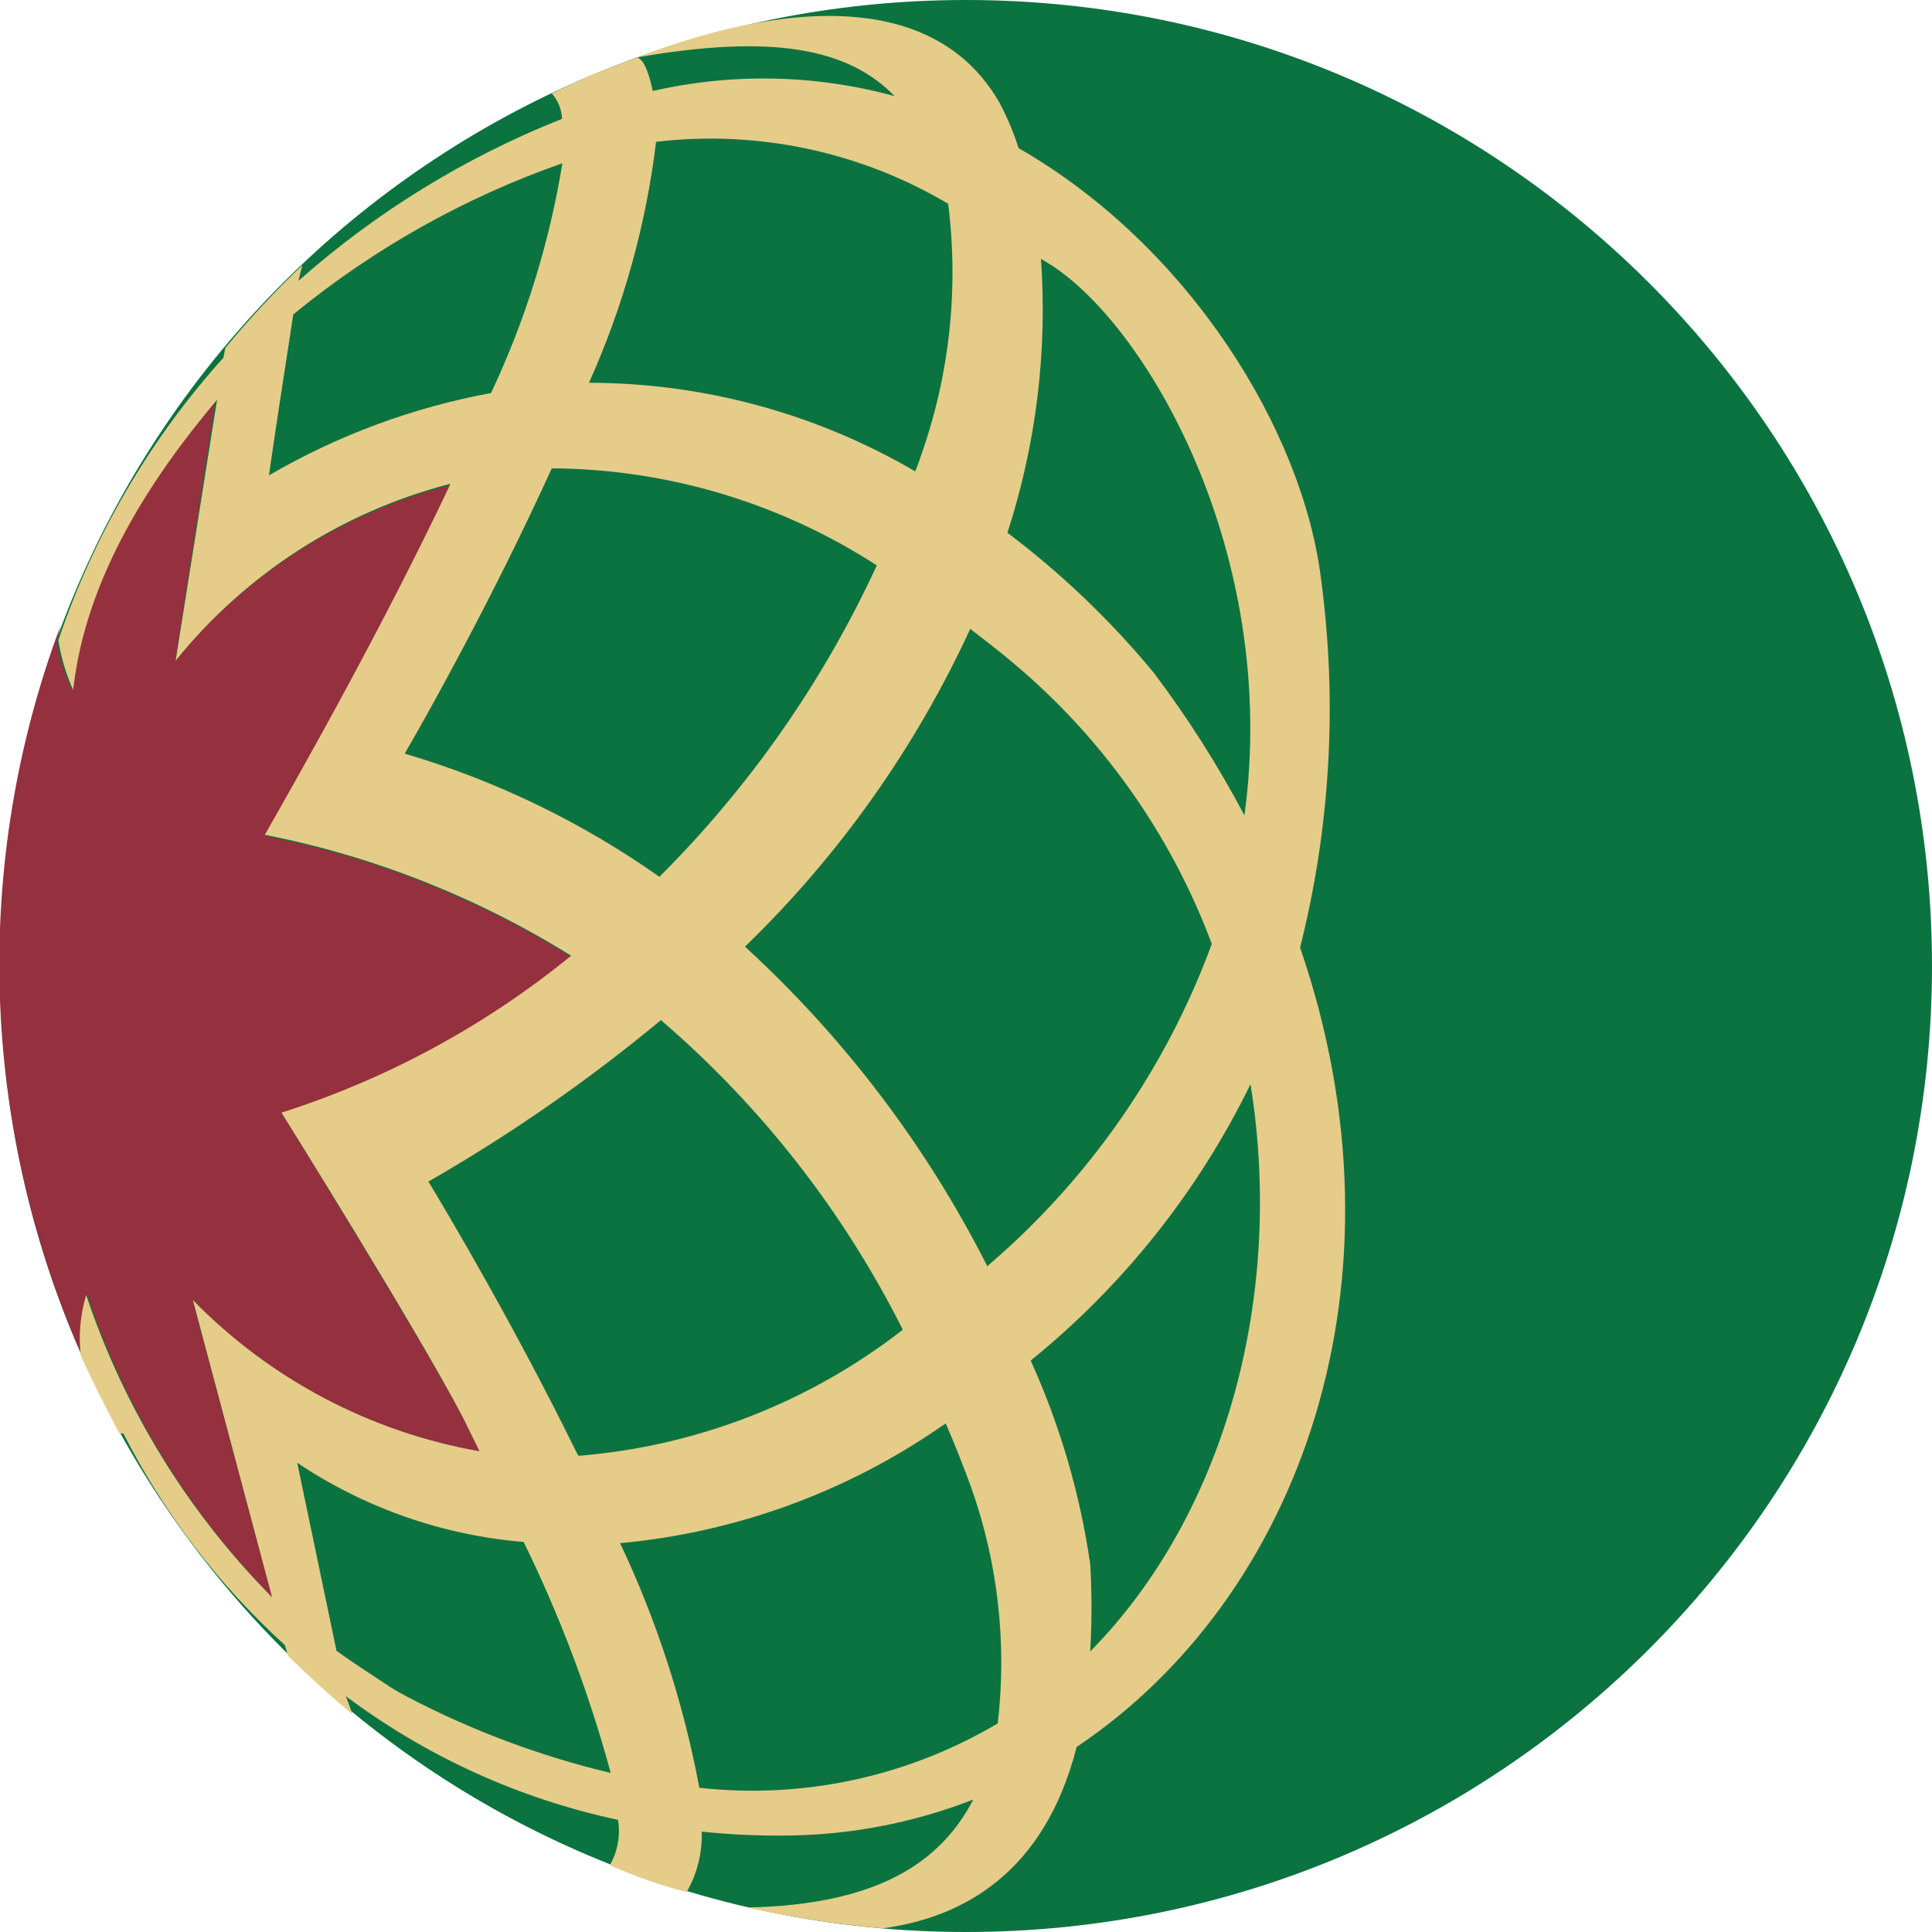
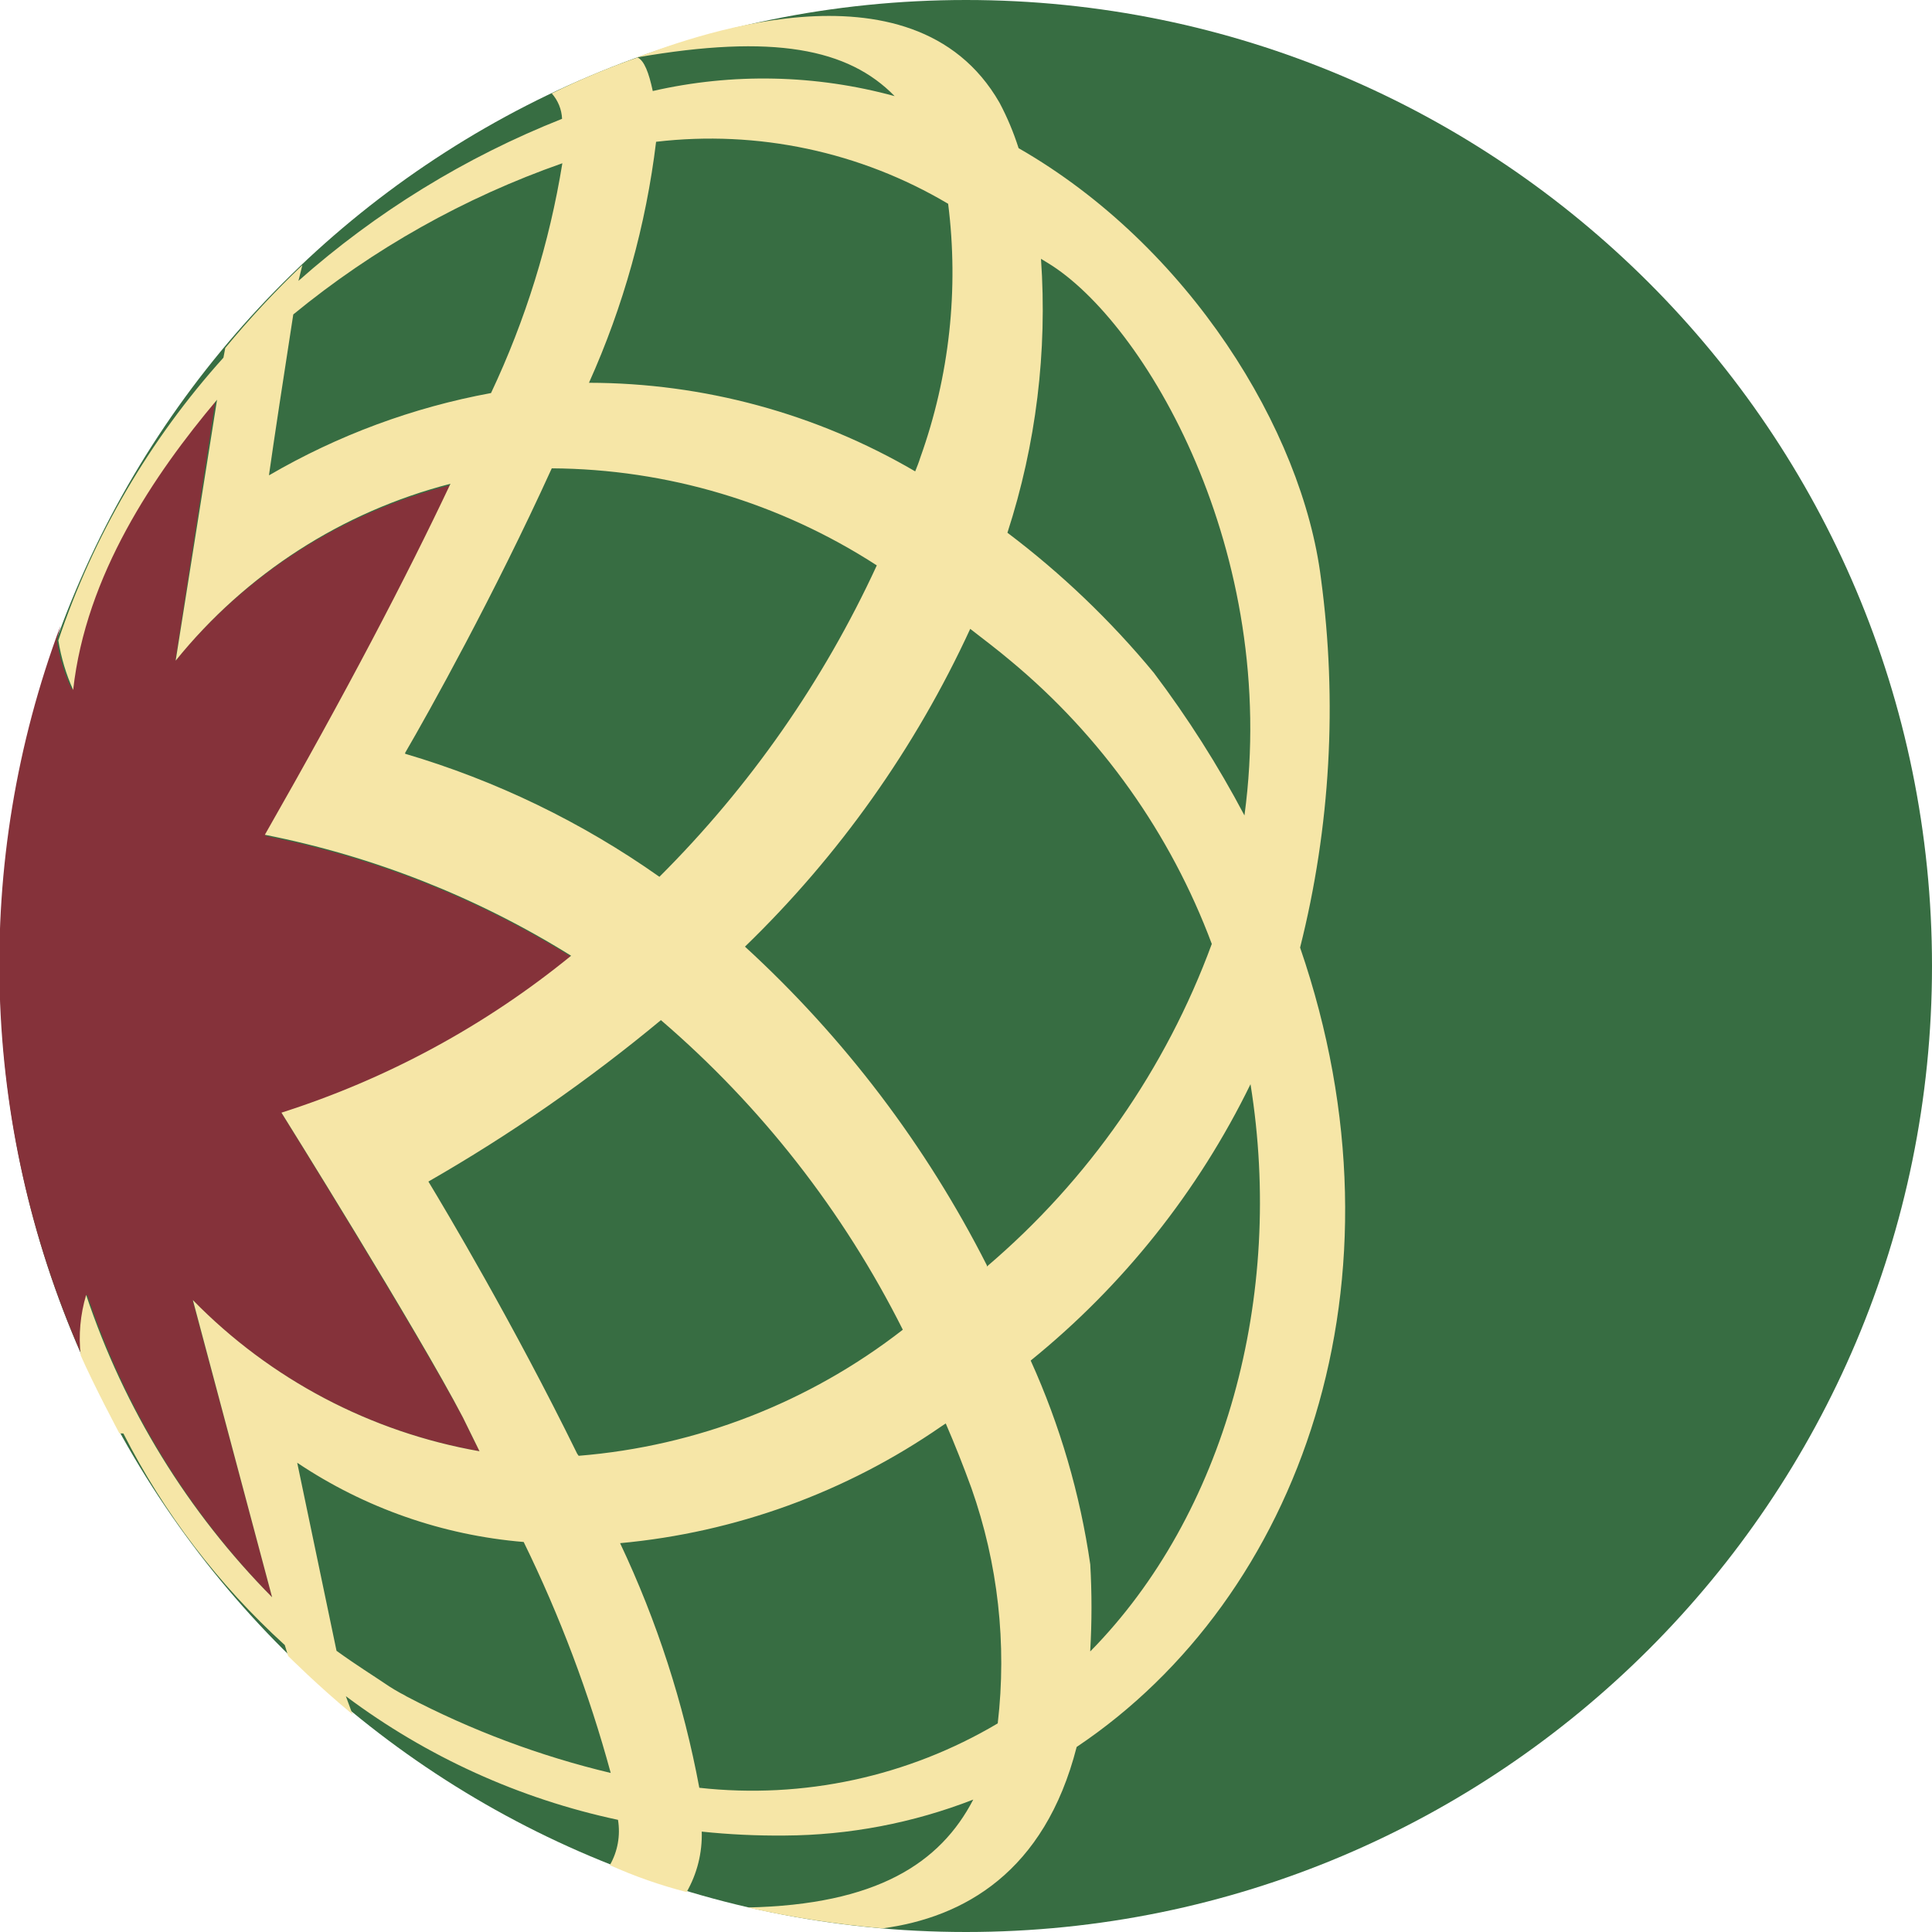
- <svg xmlns="http://www.w3.org/2000/svg" viewBox="0 0 63.9 63.9" width="63.9" height="63.9">
-   <defs />
-   <path d="M0,31.95a31.95,31.95 0,1 1,63.9 0,31.95 31.95,0 1,1 -63.9,0" fill="#0b7340" />
-   <path d="M15.86,48c-0.18,-0.35 -0.35,-0.7 -0.53,-1.08 -1.52,-2.86 -6,-10.08 -6,-10.08a29.2,29.2 0,0 0,9.57 -5.19,30.2 30.2,0 0,0 -10.12,-4c2.69,-4.72 4.67,-8.52 6.13,-11.61a17.26,17.26 0,0 0,-9.11 5.81l1.33,-8.63c-2.07,2.47 -4.34,5.8 -4.75,9.6a6.2,6.2 0,0 1,-0.5 -1.64s0.05,-0.18 0.12,-0.48a32,32 0,0 0,0.7 24.11,5.3 5.3,0 0,1 0.18,-2A26,26 0,0 0,9 52.83L6.37,43a17.5,17.5 0,0 0,9.49 5" fill="#95303e" fill-rule="evenodd" />
-   <path d="M43,31.34a32.3,32.3 0,0 0,0.69 -12.21c-0.61,-4.9 -4.37,-11 -10,-14.23a9,9 0,0 0,-0.63 -1.5c-2.9,-5.06 -10.63,-2 -12,-1.5 4.53,-0.79 7,-0.29 8.53,1.28a16.4,16.4 0,0 0,-8 -0.17c-0.13,-0.61 -0.28,-1 -0.5,-1.11a25,25 0,0 0,-2.84 1.19,1.35 1.35,0 0,1 0.34,0.84 29.6,29.6 0,0 0,-8.72 5.36l0.13,-0.52a31,31 0,0 0,-2.55 2.74l-0.06,0.32a26.65,26.65 0,0 0,-5.46 9.35,6.5 6.5,0 0,0 0.49,1.64c0.42,-3.8 2.68,-7.13 4.76,-9.6l-1.37,8.63A17.2,17.2 0,0 1,14.9 16c-1.46,3.09 -3.45,6.9 -6.14,11.61a30.2,30.2 0,0 1,10.13 4,29.2 29.2,0 0,1 -9.58,5.19s4.51,7.22 6,10.08l0.55,1.12a17.48,17.48 0,0 1,-9.48 -5L9,52.83a25.9,25.9 0,0 1,-6.15 -10,5 5,0 0,0 -0.18,2c0.4,0.92 1.28,2.58 1.28,2.58h0.13a24.4,24.4 0,0 0,5.34 7l0.11,0.36s1,1 2.13,1.93l-0.22,-0.6a23,23 0,0 0,9 4.09,2.27 2.27,0 0,1 -0.27,1.5 16,16 0,0 0,2.54 0.89,3.8 3.8,0 0,0 0.5,-2 24,24 0,0 0,2.74 0.13,17.4 17.4,0 0,0 6.24,-1.19C31.1,61.62 29,63 24.72,63.09a34.5,34.5 0,0 0,4.47 0.69c2.68,-0.36 5.36,-1.85 6.42,-6C43,52.83 46.79,42.37 43,31.34M34.43,8.56l0.23,0.14c3.19,1.94 7.68,9.54 6.5,18.27a35,35 0,0 0,-3 -4.72,28.7 28.7,0 0,0 -4.84,-4.63 23.9,23.9 0,0 0,1.11 -9.06M21.7,4.69a15.4,15.4 0,0 1,9.66 2.05,18.15 18.15,0 0,1 -0.92,8.39c-0.05,0.16 -0.11,0.31 -0.17,0.46a21.43,21.43 0,0 0,-10.79 -2.93,27.5 27.5,0 0,0 2.22,-7.97m-12.8,11c0.14,-1 0.52,-3.49 0.8,-5.29a29.3,29.3 0,0 1,8.9 -5,28.5 28.5,0 0,1 -2.36,7.6 22.8,22.8 0,0 0,-7.34 2.72ZM13.4,24.9c0.78,-1.34 2.93,-5.19 4.85,-9.41A20,20 0,0 1,29 18.7,35.6 35.6,0 0,1 21.81,29a28.7,28.7 0,0 0,-8.41 -4.07ZM13.4,56.08a6,6 0,0 1,-0.7 -0.42c-0.34,-0.23 -0.89,-0.57 -1.57,-1.06l-1.3,-6.22A15.8,15.8 0,0 0,17.32 51a43,43 0,0 1,2.88 7.64,29 29,0 0,1 -6.75,-2.53ZM19.09,48.08c-2.12,-4.32 -4.37,-8.09 -4.92,-9a54.7,54.7 0,0 0,7.69 -5.34,33 33,0 0,1 8,10.24 20.1,20.1 0,0 1,-10.72 4.17ZM33,57a15.9,15.9 0,0 1,-9.87 2.13,33.2 33.2,0 0,0 -2.62,-8.09 22.27,22.27 0,0 0,10.62 -3.86l0.15,-0.1c0.3,0.69 0.58,1.4 0.85,2.14A17.34,17.34 0,0 1,33 57m-0.36,-15.15a37,37 0,0 0,-8 -10.54,35 35,0 0,0 7.45,-10.51c0.44,0.34 0.89,0.68 1.34,1.06a22.3,22.3 0,0 1,6.65 9.36,25.65 25.65,0 0,1 -7.44,10.67ZM36.06,54.58a25,25 0,0 0,0 -2.84A25,25 0,0 0,34.09 45a27,27 0,0 0,7.27 -9.14c1.13,7.02 -0.84,14.23 -5.3,18.76Z" fill="#e5cc89" fill-rule="evenodd" />
+ <svg xmlns="http://www.w3.org/2000/svg" viewBox="0 0 54 54" width="54" height="54">
+   <defs>
+     <clipPath id="clip-id1">
+       <path d="M0,0h54v54h-54z" />
+     </clipPath>
+   </defs>
+   <g clip-path="url(#clip-id1)">
+     <path d="M27,54C41.912,54 54,41.912 54,27C54,12.088 41.912,0 27,0C12.088,0 0,12.088 0,27C0,41.912 12.088,54 27,54Z" fill="#376D42" />
+     <path d="M13.403,40.563C13.251,40.268 13.107,39.972 12.955,39.651C11.67,37.234 7.885,31.132 7.885,31.132C10.832,30.19 13.575,28.703 15.972,26.747C13.349,25.111 10.452,23.966 7.42,23.366C9.693,19.378 11.366,16.166 12.6,13.555C9.575,14.325 6.876,16.046 4.902,18.465L6.025,11.172C4.276,13.259 2.358,16.073 2.011,19.285C1.807,18.844 1.664,18.378 1.589,17.899C1.589,17.899 1.631,17.747 1.69,17.493C-0.778,24.102 -0.565,31.413 2.282,37.868C2.223,37.3 2.275,36.726 2.434,36.178C3.49,39.357 5.259,42.254 7.606,44.645L5.383,36.338C7.548,38.552 10.353,40.03 13.403,40.563Z" fill="#85323A" fill-rule="evenodd" />
+     <path d="M36.338,26.485C37.187,23.114 37.385,19.611 36.921,16.166C36.405,12.025 33.228,6.87 28.47,4.141C28.331,3.703 28.153,3.279 27.938,2.873C25.487,-1.403 18.955,1.183 17.797,1.606C21.625,0.938 23.713,1.361 25.006,2.687C22.798,2.083 20.476,2.033 18.245,2.544C18.135,2.028 18.008,1.699 17.822,1.606C17.003,1.892 16.201,2.228 15.422,2.611C15.597,2.808 15.699,3.059 15.71,3.321C13.009,4.391 10.515,5.924 8.341,7.851L8.451,7.411C7.687,8.139 6.967,8.913 6.296,9.727L6.245,9.997C4.182,12.288 2.612,14.977 1.631,17.899C1.707,18.377 1.846,18.843 2.045,19.285C2.4,16.073 4.31,13.259 6.067,11.172L4.91,18.465C6.873,16.035 9.566,14.301 12.591,13.521C11.358,16.132 9.676,19.352 7.403,23.332C10.437,23.931 13.338,25.077 15.963,26.713C13.564,28.67 10.817,30.158 7.867,31.099C7.867,31.099 11.679,37.2 12.938,39.617L13.403,40.563C10.356,40.029 7.554,38.551 5.391,36.338L7.606,44.645C5.249,42.263 3.471,39.372 2.408,36.194C2.244,36.742 2.192,37.317 2.256,37.884C2.594,38.662 3.338,40.065 3.338,40.065H3.448C4.581,42.294 6.11,44.298 7.96,45.98L8.053,46.285C8.053,46.285 8.898,47.13 9.853,47.916L9.667,47.409C11.922,49.098 14.517,50.278 17.273,50.865C17.345,51.301 17.265,51.749 17.045,52.132C17.738,52.443 18.456,52.694 19.191,52.884C19.485,52.371 19.631,51.786 19.614,51.194C20.383,51.275 21.156,51.311 21.93,51.304C23.734,51.295 25.521,50.954 27.203,50.299C26.282,52.073 24.507,53.239 20.89,53.315C22.135,53.592 23.397,53.787 24.667,53.899C26.932,53.594 29.197,52.335 30.093,48.828C36.338,44.645 39.541,35.806 36.338,26.485ZM29.096,7.234L29.29,7.352C31.986,8.992 35.78,15.414 34.783,22.792C34.046,21.396 33.198,20.062 32.248,18.803C31.042,17.344 29.669,16.031 28.158,14.89C28.959,12.422 29.277,9.823 29.096,7.234ZM18.338,3.963C21.175,3.63 24.044,4.238 26.501,5.696C26.803,8.087 26.537,10.517 25.724,12.786C25.682,12.921 25.631,13.048 25.58,13.175C22.813,11.557 19.667,10.703 16.462,10.699C17.423,8.561 18.056,6.29 18.338,3.963ZM7.521,13.259C7.639,12.414 7.96,10.31 8.197,8.789C10.438,6.951 12.983,5.521 15.718,4.563C15.358,6.787 14.686,8.949 13.724,10.986C11.539,11.388 9.44,12.166 7.521,13.285V13.259ZM11.324,21.042C11.983,19.91 13.8,16.656 15.422,13.09C18.647,13.109 21.8,14.05 24.507,15.803C23.014,19.042 20.956,21.989 18.431,24.507C16.266,22.979 13.865,21.817 11.324,21.068V21.042ZM11.324,47.392C11.119,47.286 10.921,47.168 10.732,47.037C10.445,46.842 9.98,46.555 9.406,46.141L8.307,40.884C10.194,42.149 12.373,42.911 14.637,43.099C15.65,45.169 16.465,47.331 17.07,49.555C15.087,49.082 13.171,48.364 11.366,47.417L11.324,47.392ZM16.132,40.631C14.341,36.98 12.439,33.794 11.974,33.025C14.266,31.71 16.44,30.2 18.473,28.513C21.278,30.921 23.576,33.862 25.234,37.166C22.622,39.198 19.473,40.423 16.174,40.69L16.132,40.631ZM27.887,48.169C25.376,49.659 22.448,50.291 19.546,49.969C19.105,47.605 18.361,45.307 17.332,43.132C20.555,42.835 23.646,41.711 26.307,39.87L26.434,39.786C26.687,40.369 26.924,40.969 27.152,41.594C27.895,43.701 28.146,45.95 27.887,48.169ZM27.583,35.366C25.883,32.015 23.593,28.998 20.822,26.459C23.452,23.914 25.587,20.902 27.118,17.577C27.49,17.865 27.87,18.152 28.251,18.473C30.781,20.575 32.719,23.302 33.87,26.383C32.584,29.879 30.419,32.985 27.583,35.4V35.366ZM30.473,46.124C30.519,45.325 30.519,44.523 30.473,43.724C30.188,41.757 29.628,39.839 28.808,38.028C31.395,35.933 33.492,33.296 34.952,30.304C35.907,36.237 34.242,42.33 30.473,46.158V46.124Z" fill="#F6E6A7" fill-rule="evenodd" />
+   </g>
</svg>
